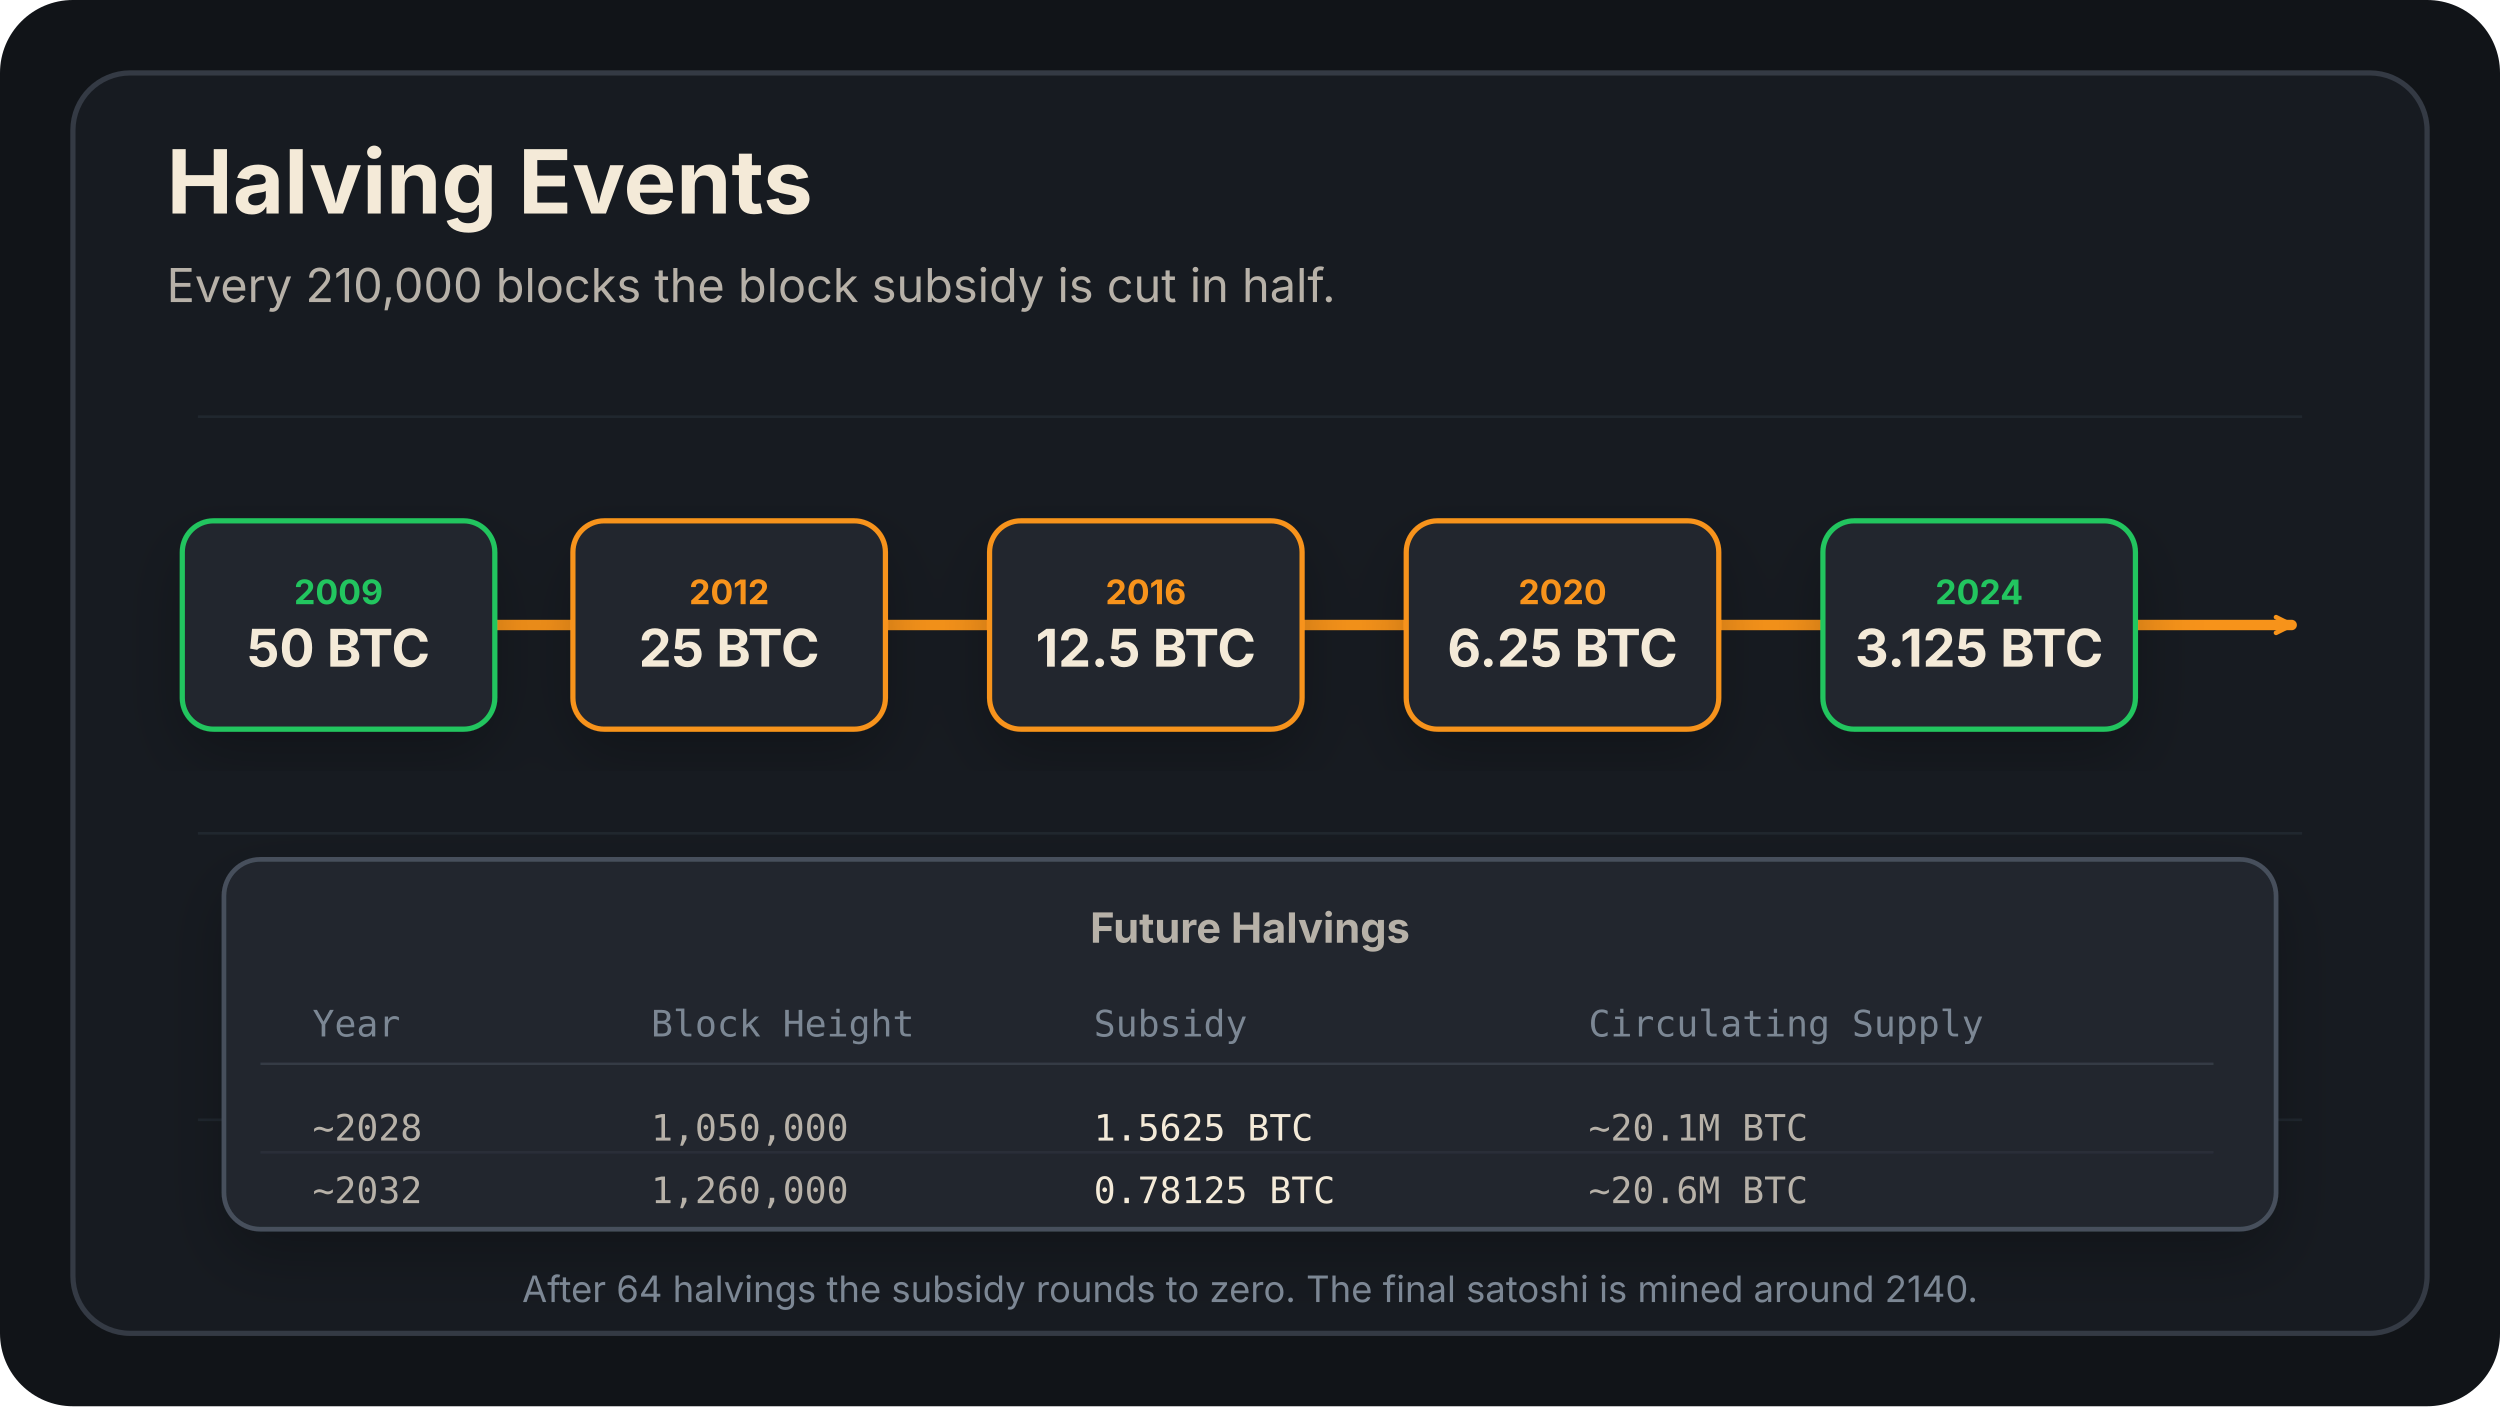
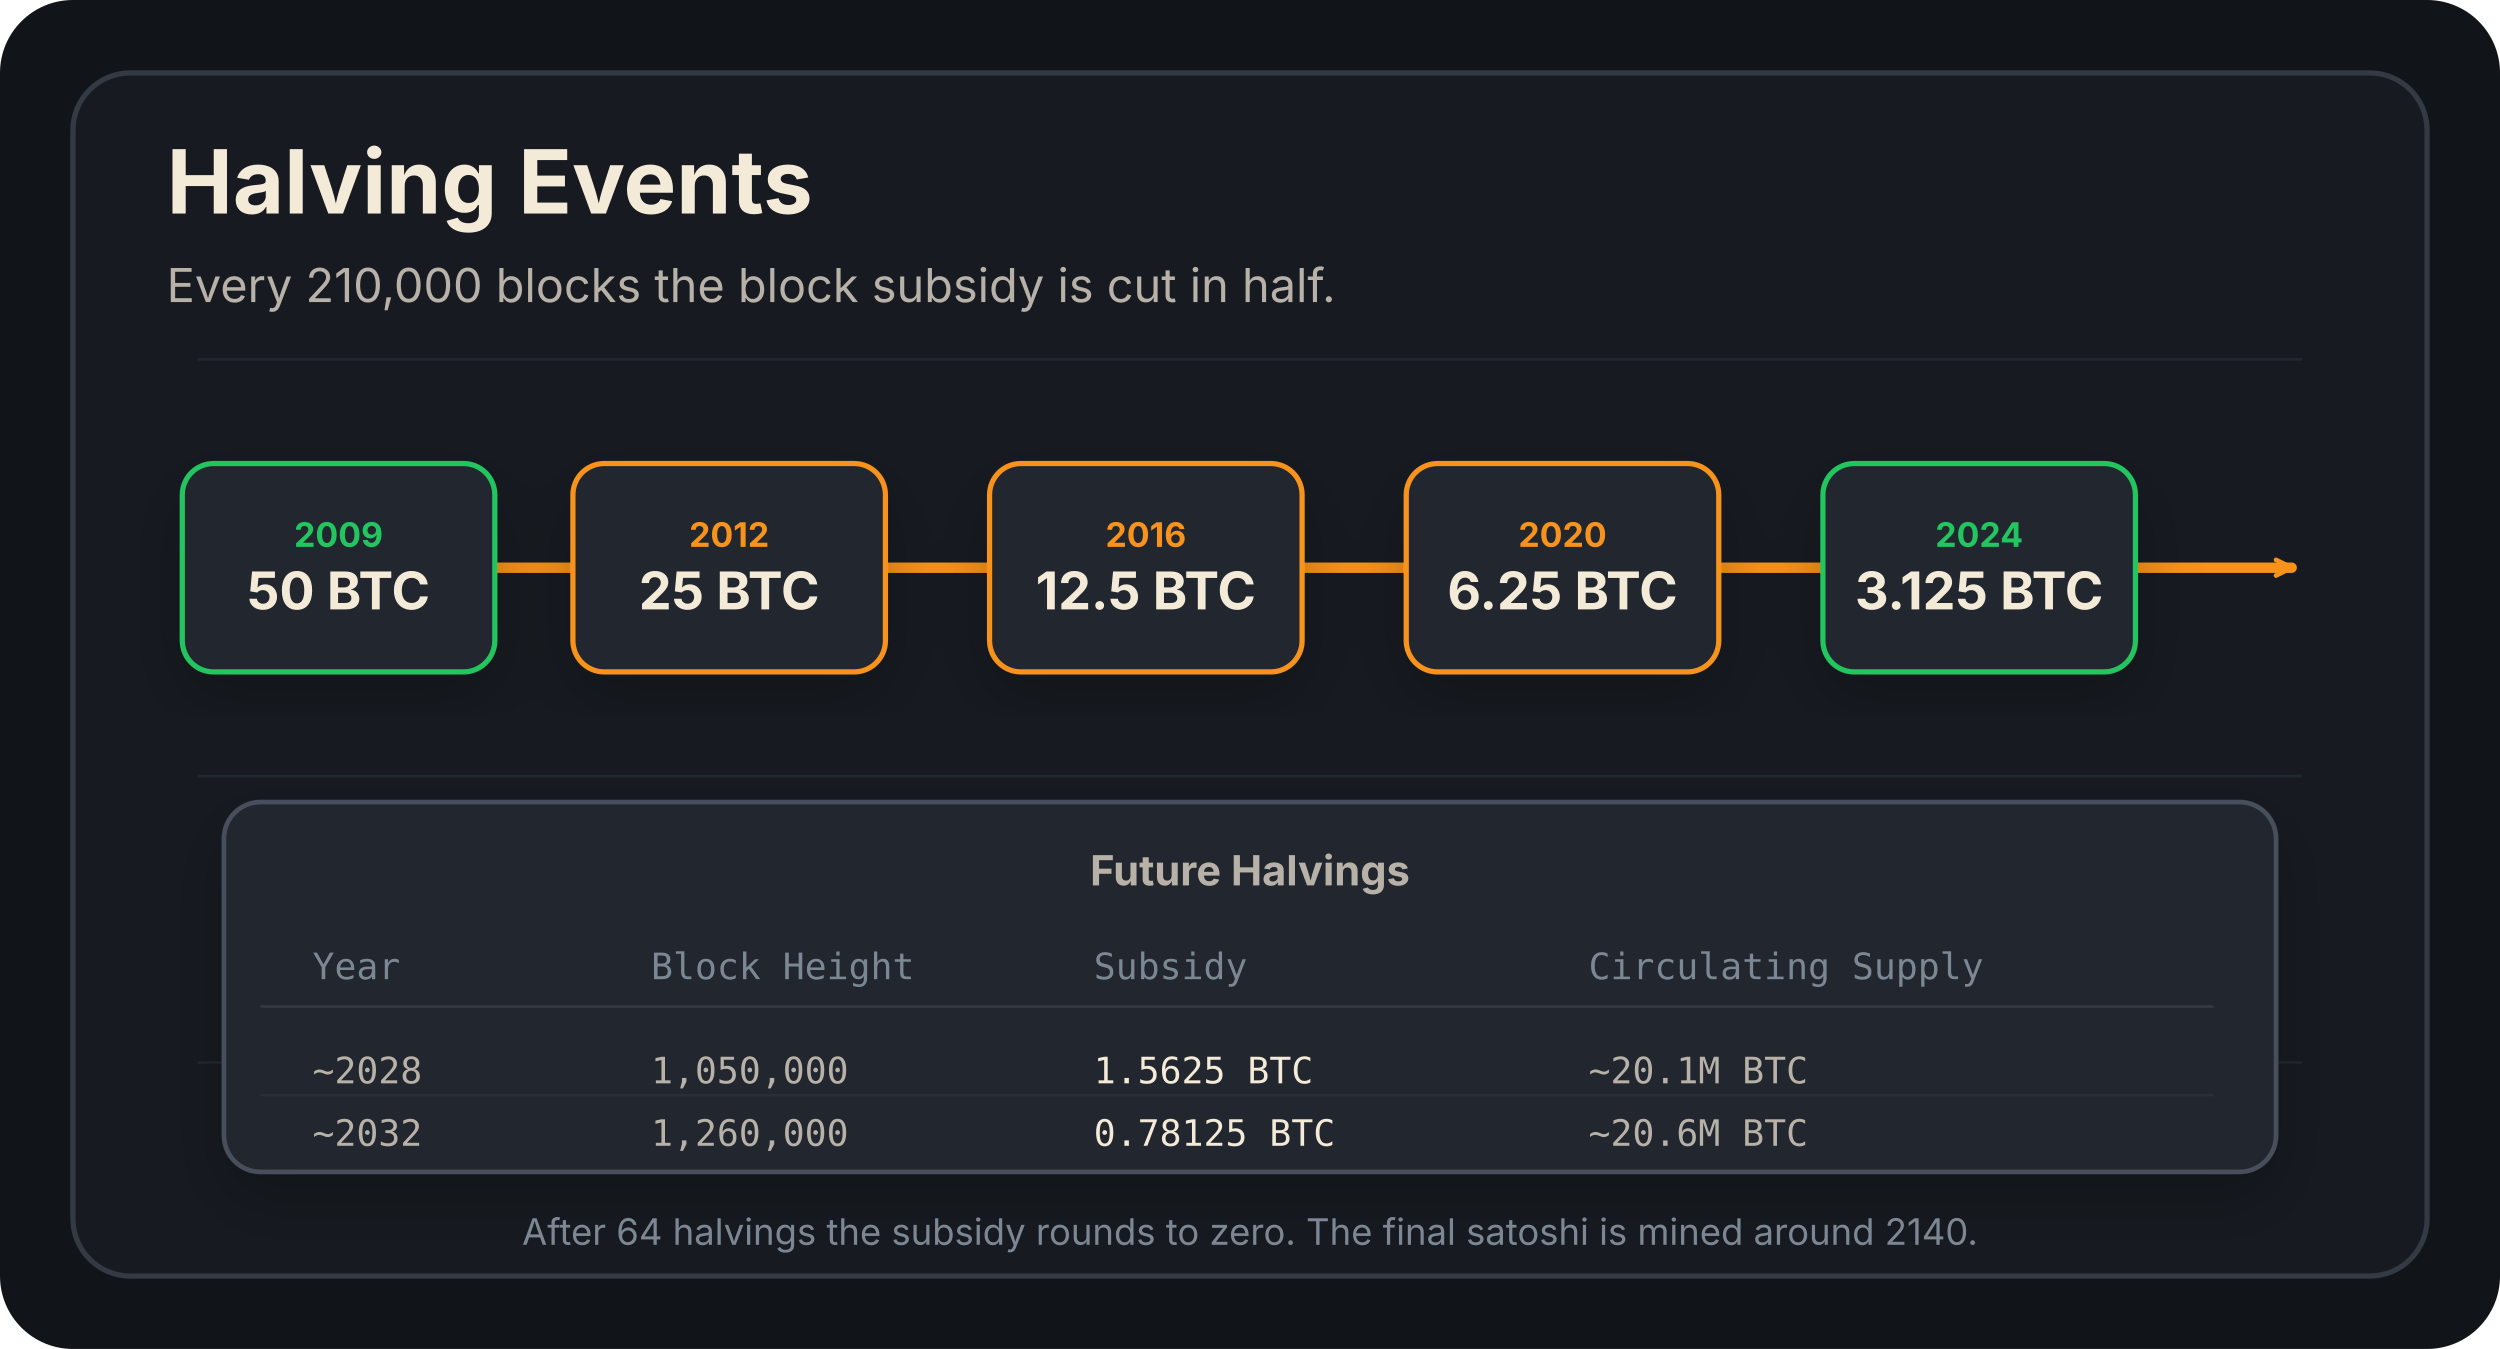
- <svg xmlns="http://www.w3.org/2000/svg" width="960" height="540" viewBox="0 0 960 540" fill="none" role="img" aria-labelledby="title desc">
+ <svg xmlns="http://www.w3.org/2000/svg" width="960" height="518" viewBox="0 0 960 518" fill="none" role="img" aria-labelledby="title desc">
  <defs>
    <filter id="soft" x="-20%" y="-20%" width="140%" height="140%">
      <feDropShadow dx="0" dy="10" stdDeviation="12" flood-color="#000000" flood-opacity="0.24" />
    </filter>
    <marker id="arrow-right" markerWidth="10" markerHeight="10" refX="8" refY="5" orient="auto" markerUnits="userSpaceOnUse">
      <path d="M2 2L8 5L2 8" fill="none" stroke="#F7931A" stroke-width="1.8" stroke-linecap="round" stroke-linejoin="round" />
    </marker>
  </defs>
-   <rect width="960" height="540" rx="28" fill="#111418" />
-   <rect x="28" y="28" width="904" height="484" rx="22" fill="#171B21" stroke="#343A44" stroke-width="2" />
+   <rect width="960" height="518" rx="28" fill="#111418" />
+   <rect x="28" y="28" width="904" height="462" rx="22" fill="#171B21" stroke="#343A44" stroke-width="2" />
  <text x="64" y="82" fill="#F4EAD8" font-family="Inter, Arial, sans-serif" font-size="34" font-weight="700">Halving Events</text>
  <text x="64" y="116" fill="#B7B1A8" font-family="Inter, Arial, sans-serif" font-size="18">Every 210,000 blocks the block subsidy is cut in half.</text>
  <g stroke="#28313B" stroke-width="1" opacity="0.55">
-     <path d="M76 160H884" />
-     <path d="M76 320H884" />
-     <path d="M76 430H884" />
+     <path d="M76 138H884" />
+     <path d="M76 298H884" />
+     <path d="M76 408H884" />
  </g>
-   <path d="M80 240H880" stroke="#F7931A" stroke-width="4" stroke-linecap="round" marker-end="url(#arrow-right)" />
+   <path d="M80 218H880" stroke="#F7931A" stroke-width="4" stroke-linecap="round" marker-end="url(#arrow-right)" />
  <g filter="url(#soft)">
-     <rect x="70" y="200" width="120" height="80" rx="12" fill="#20252D" stroke="#22C55E" stroke-width="2" />
-     <text x="130" y="232" text-anchor="middle" fill="#22C55E" font-family="Inter, Arial, sans-serif" font-size="13" font-weight="700">2009</text>
-     <text x="130" y="256" text-anchor="middle" fill="#F4EAD8" font-family="Inter, Arial, sans-serif" font-size="20" font-weight="700">50 BTC</text>
-     <rect x="220" y="200" width="120" height="80" rx="12" fill="#20252D" stroke="#F7931A" stroke-width="2" />
-     <text x="280" y="232" text-anchor="middle" fill="#F7931A" font-family="Inter, Arial, sans-serif" font-size="13" font-weight="700">2012</text>
-     <text x="280" y="256" text-anchor="middle" fill="#F4EAD8" font-family="Inter, Arial, sans-serif" font-size="20" font-weight="700">25 BTC</text>
-     <rect x="380" y="200" width="120" height="80" rx="12" fill="#20252D" stroke="#F7931A" stroke-width="2" />
-     <text x="440" y="232" text-anchor="middle" fill="#F7931A" font-family="Inter, Arial, sans-serif" font-size="13" font-weight="700">2016</text>
-     <text x="440" y="256" text-anchor="middle" fill="#F4EAD8" font-family="Inter, Arial, sans-serif" font-size="20" font-weight="700">12.5 BTC</text>
-     <rect x="540" y="200" width="120" height="80" rx="12" fill="#20252D" stroke="#F7931A" stroke-width="2" />
-     <text x="600" y="232" text-anchor="middle" fill="#F7931A" font-family="Inter, Arial, sans-serif" font-size="13" font-weight="700">2020</text>
-     <text x="600" y="256" text-anchor="middle" fill="#F4EAD8" font-family="Inter, Arial, sans-serif" font-size="20" font-weight="700">6.25 BTC</text>
-     <rect x="700" y="200" width="120" height="80" rx="12" fill="#20252D" stroke="#22C55E" stroke-width="2" />
-     <text x="760" y="232" text-anchor="middle" fill="#22C55E" font-family="Inter, Arial, sans-serif" font-size="13" font-weight="700">2024</text>
-     <text x="760" y="256" text-anchor="middle" fill="#F4EAD8" font-family="Inter, Arial, sans-serif" font-size="20" font-weight="700">3.125 BTC</text>
+     <rect x="70" y="178" width="120" height="80" rx="12" fill="#20252D" stroke="#22C55E" stroke-width="2" />
+     <text x="130" y="210" text-anchor="middle" fill="#22C55E" font-family="Inter, Arial, sans-serif" font-size="13" font-weight="700">2009</text>
+     <text x="130" y="234" text-anchor="middle" fill="#F4EAD8" font-family="Inter, Arial, sans-serif" font-size="20" font-weight="700">50 BTC</text>
+     <rect x="220" y="178" width="120" height="80" rx="12" fill="#20252D" stroke="#F7931A" stroke-width="2" />
+     <text x="280" y="210" text-anchor="middle" fill="#F7931A" font-family="Inter, Arial, sans-serif" font-size="13" font-weight="700">2012</text>
+     <text x="280" y="234" text-anchor="middle" fill="#F4EAD8" font-family="Inter, Arial, sans-serif" font-size="20" font-weight="700">25 BTC</text>
+     <rect x="380" y="178" width="120" height="80" rx="12" fill="#20252D" stroke="#F7931A" stroke-width="2" />
+     <text x="440" y="210" text-anchor="middle" fill="#F7931A" font-family="Inter, Arial, sans-serif" font-size="13" font-weight="700">2016</text>
+     <text x="440" y="234" text-anchor="middle" fill="#F4EAD8" font-family="Inter, Arial, sans-serif" font-size="20" font-weight="700">12.5 BTC</text>
+     <rect x="540" y="178" width="120" height="80" rx="12" fill="#20252D" stroke="#F7931A" stroke-width="2" />
+     <text x="600" y="210" text-anchor="middle" fill="#F7931A" font-family="Inter, Arial, sans-serif" font-size="13" font-weight="700">2020</text>
+     <text x="600" y="234" text-anchor="middle" fill="#F4EAD8" font-family="Inter, Arial, sans-serif" font-size="20" font-weight="700">6.25 BTC</text>
+     <rect x="700" y="178" width="120" height="80" rx="12" fill="#20252D" stroke="#22C55E" stroke-width="2" />
+     <text x="760" y="210" text-anchor="middle" fill="#22C55E" font-family="Inter, Arial, sans-serif" font-size="13" font-weight="700">2024</text>
+     <text x="760" y="234" text-anchor="middle" fill="#F4EAD8" font-family="Inter, Arial, sans-serif" font-size="20" font-weight="700">3.125 BTC</text>
  </g>
  <g filter="url(#soft)">
-     <rect x="86" y="330" width="788" height="142" rx="14" fill="#20252D" stroke="#46505C" stroke-width="1.8" />
-     <text x="480" y="362" text-anchor="middle" fill="#B7B1A8" font-family="Inter, Arial, sans-serif" font-size="16" font-weight="700">Future Halvings</text>
+     <rect x="86" y="308" width="788" height="142" rx="14" fill="#20252D" stroke="#46505C" stroke-width="1.8" />
+     <text x="480" y="340" text-anchor="middle" fill="#B7B1A8" font-family="Inter, Arial, sans-serif" font-size="16" font-weight="700">Future Halvings</text>
    <g font-family="JetBrains Mono, monospace" font-size="14">
-       <text x="120" y="398" fill="#7C8794">Year</text>
-       <text x="250" y="398" fill="#7C8794">Block Height</text>
-       <text x="420" y="398" fill="#7C8794">Subsidy</text>
-       <text x="610" y="398" fill="#7C8794">Circulating Supply</text>
-       <rect x="100" y="408" width="750" height="1" fill="#343A44" />
-       <text x="120" y="438" fill="#B7B1A8">~2028</text>
-       <text x="250" y="438" fill="#B7B1A8">1,050,000</text>
-       <text x="420" y="438" fill="#F4EAD8">1.5625 BTC</text>
-       <text x="610" y="438" fill="#B7B1A8">~20.1M BTC</text>
-       <rect x="100" y="442" width="750" height="1" fill="#343A44" opacity="0.5" />
-       <text x="120" y="462" fill="#B7B1A8">~2032</text>
-       <text x="250" y="462" fill="#B7B1A8">1,260,000</text>
-       <text x="420" y="462" fill="#F4EAD8">0.78125 BTC</text>
-       <text x="610" y="462" fill="#B7B1A8">~20.6M BTC</text>
+       <text x="120" y="376" fill="#7C8794">Year</text>
+       <text x="250" y="376" fill="#7C8794">Block Height</text>
+       <text x="420" y="376" fill="#7C8794">Subsidy</text>
+       <text x="610" y="376" fill="#7C8794">Circulating Supply</text>
+       <rect x="100" y="386" width="750" height="1" fill="#343A44" />
+       <text x="120" y="416" fill="#B7B1A8">~2028</text>
+       <text x="250" y="416" fill="#B7B1A8">1,050,000</text>
+       <text x="420" y="416" fill="#F4EAD8">1.5625 BTC</text>
+       <text x="610" y="416" fill="#B7B1A8">~20.1M BTC</text>
+       <rect x="100" y="420" width="750" height="1" fill="#343A44" opacity="0.5" />
+       <text x="120" y="440" fill="#B7B1A8">~2032</text>
+       <text x="250" y="440" fill="#B7B1A8">1,260,000</text>
+       <text x="420" y="440" fill="#F4EAD8">0.78125 BTC</text>
+       <text x="610" y="440" fill="#B7B1A8">~20.6M BTC</text>
    </g>
  </g>
-   <text x="480" y="500" text-anchor="middle" fill="#7C8794" font-family="Inter, Arial, sans-serif" font-size="14">
+   <text x="480" y="478" text-anchor="middle" fill="#7C8794" font-family="Inter, Arial, sans-serif" font-size="14">
    After 64 halvings the subsidy rounds to zero. The final satoshi is mined around 2140.
  </text>
</svg>
